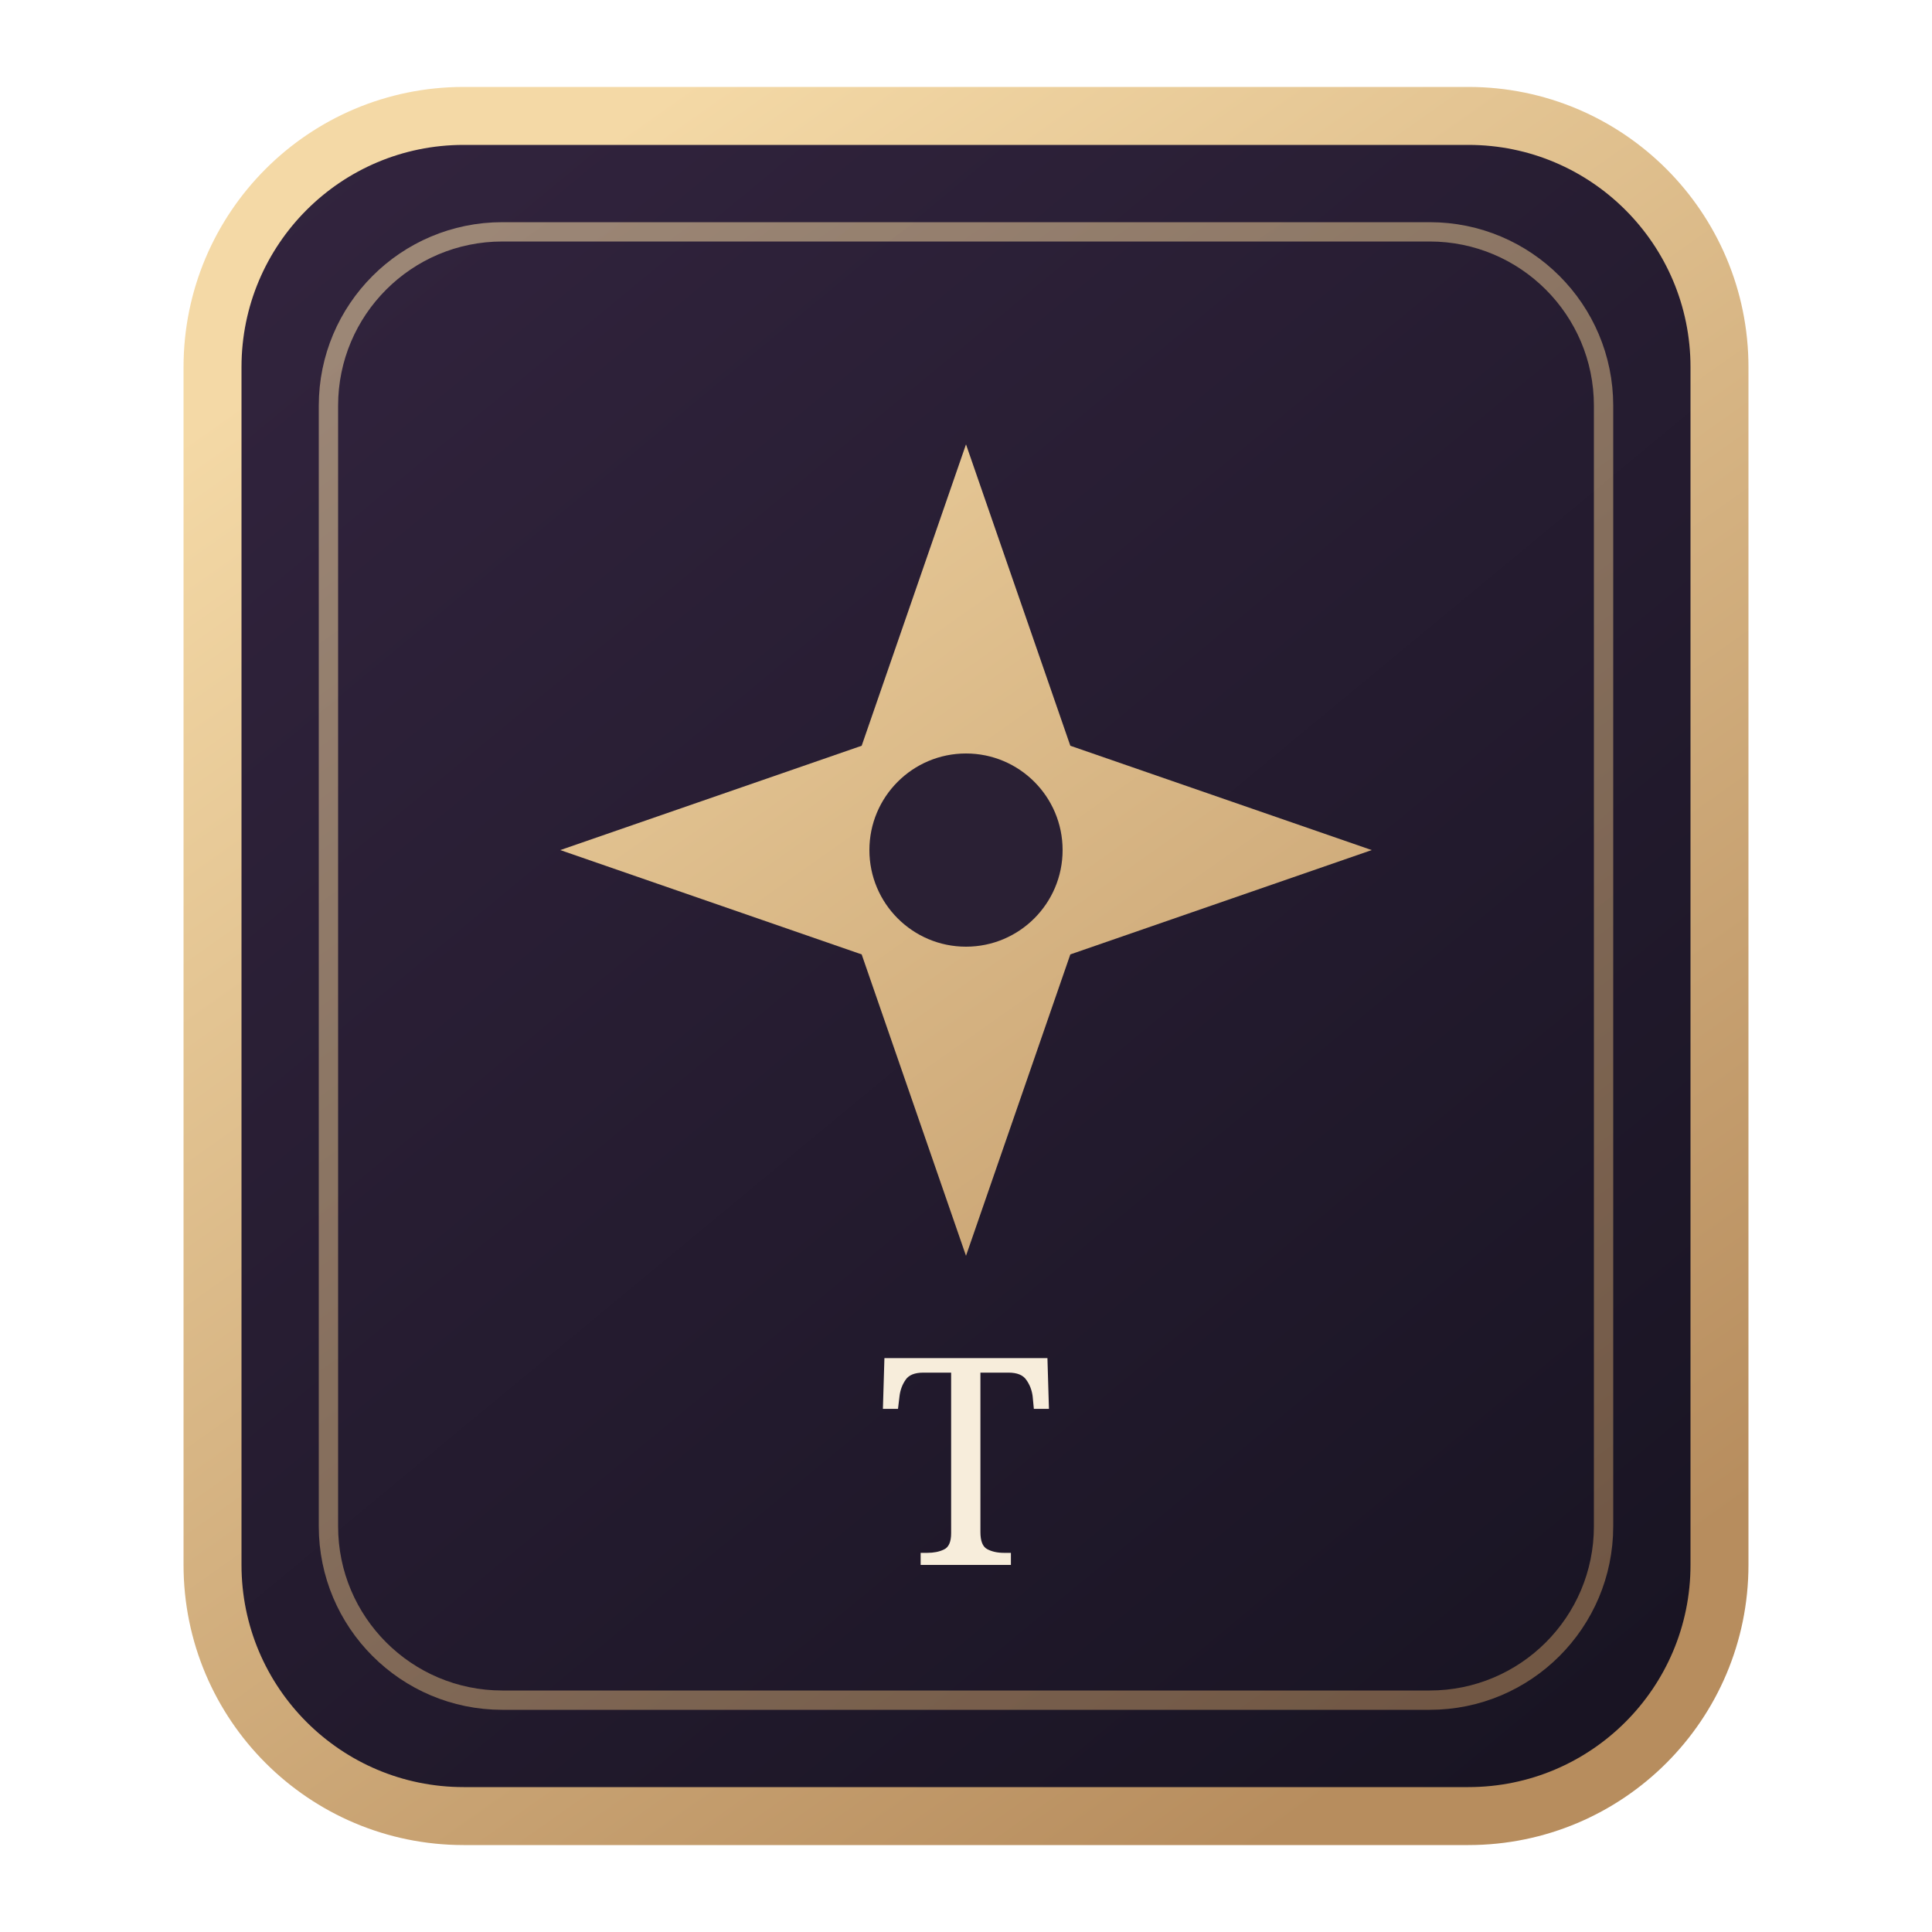
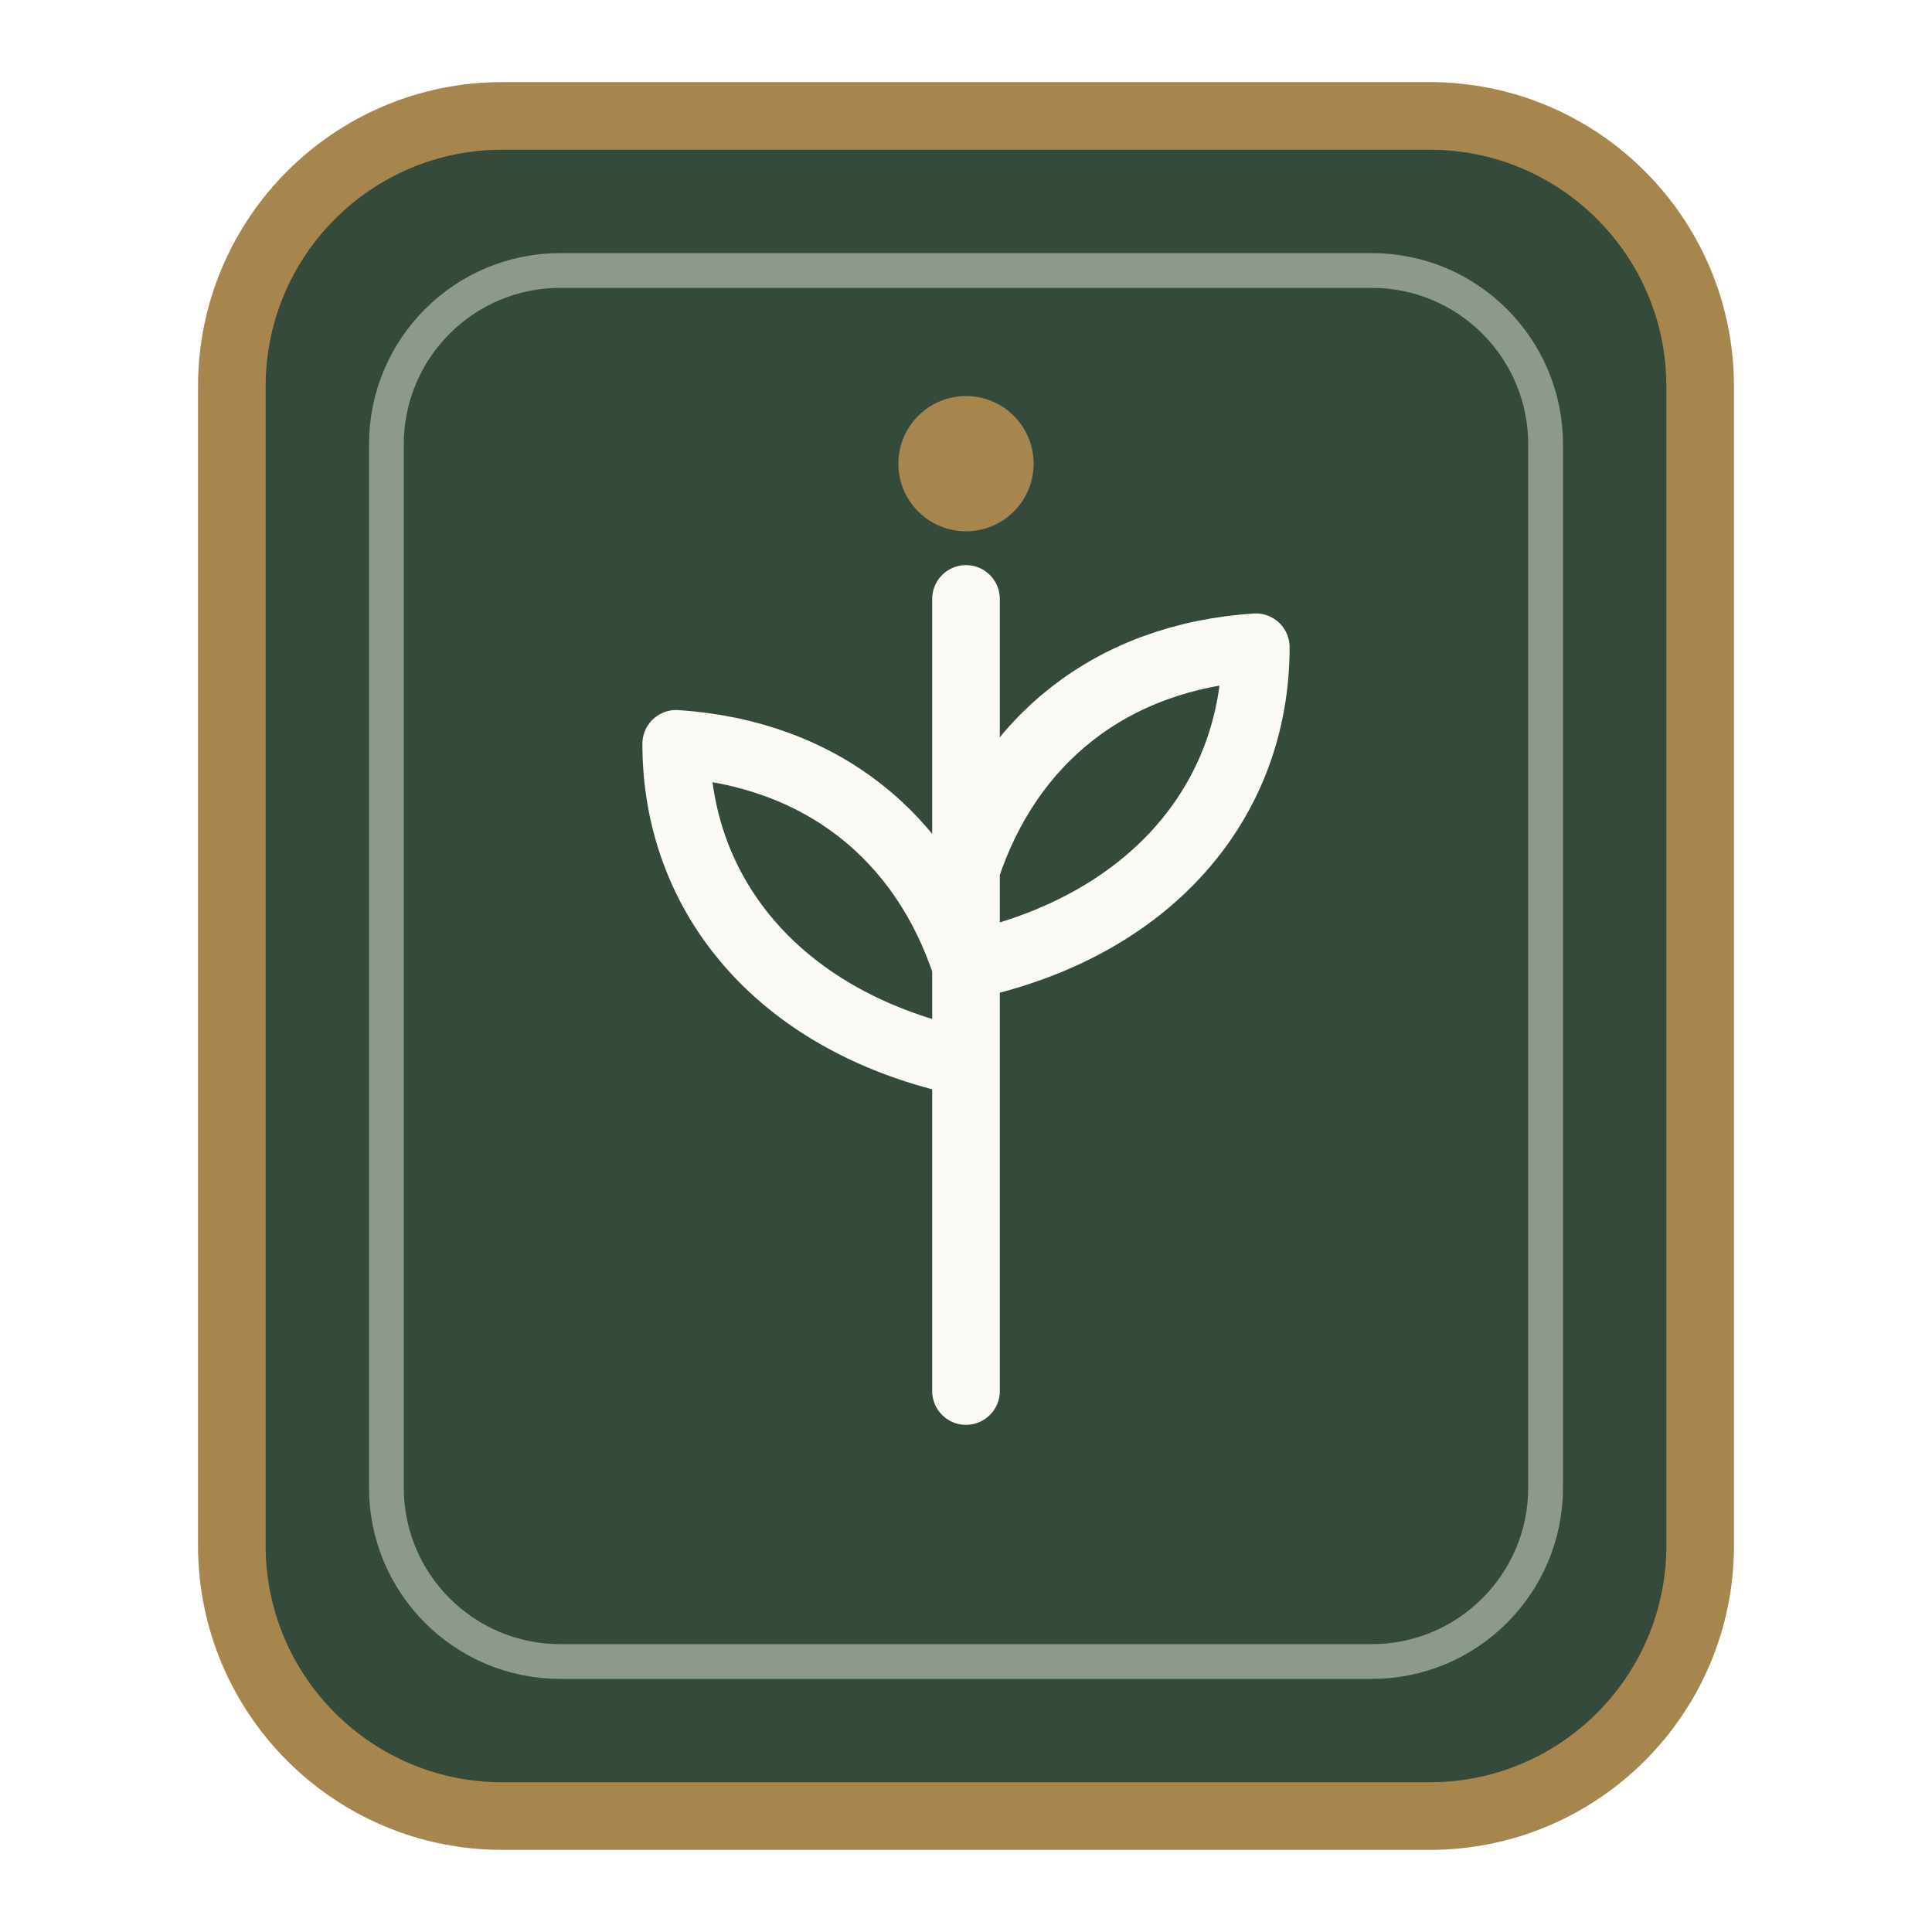
<svg xmlns="http://www.w3.org/2000/svg" viewBox="0 0 100 100" fill="none">
-   <defs>
-     <linearGradient id="card" x1="15" y1="8" x2="87" y2="95" gradientUnits="userSpaceOnUse">
-       <stop stop-color="#32243e" />
-       <stop offset="1" stop-color="#171321" />
-     </linearGradient>
-     <linearGradient id="gold" x1="23" y1="13" x2="76" y2="88" gradientUnits="userSpaceOnUse">
-       <stop stop-color="#f4d9a6" />
-       <stop offset="1" stop-color="#b78d5e" />
-     </linearGradient>
-   </defs>
-   <rect x="11" y="6" width="78" height="88" rx="13" fill="url(#card)" stroke="url(#gold)" stroke-width="3" />
-   <rect x="17" y="12" width="66" height="76" rx="9" stroke="url(#gold)" stroke-opacity=".55" />
-   <path d="m50 23 5.4 15.6L71 44l-15.6 5.4L50 65l-5.4-15.6L29 44l15.6-5.4L50 23Z" fill="url(#gold)" />
-   <circle cx="50" cy="44" r="5" fill="#2a2034" />
-   <text x="50" y="81" fill="#f7eddb" font-family="Georgia,serif" font-size="15" text-anchor="middle" letter-spacing="1">T</text>
+   <rect x="12" y="6" width="76" height="88" rx="14" fill="#344A3A" stroke="#A7864D" stroke-width="3.5" />
+   <rect x="20" y="14" width="60" height="72" rx="9" stroke="#FBF9F4" stroke-opacity="0.45" stroke-width="1.8" />
+   <path d="M50 72V31M50 55c-9.5-2-15-8.5-15-16.5 7.5.5 12.8 4.8 15 11.5M50 50c9.5-2 15-8.5 15-16.5-7.5.5-12.8 4.8-15 11.5" stroke="#FBF9F4" stroke-width="3.5" stroke-linecap="round" stroke-linejoin="round" />
+   <circle cx="50" cy="24" r="3.5" fill="#A7864D" />
</svg>
